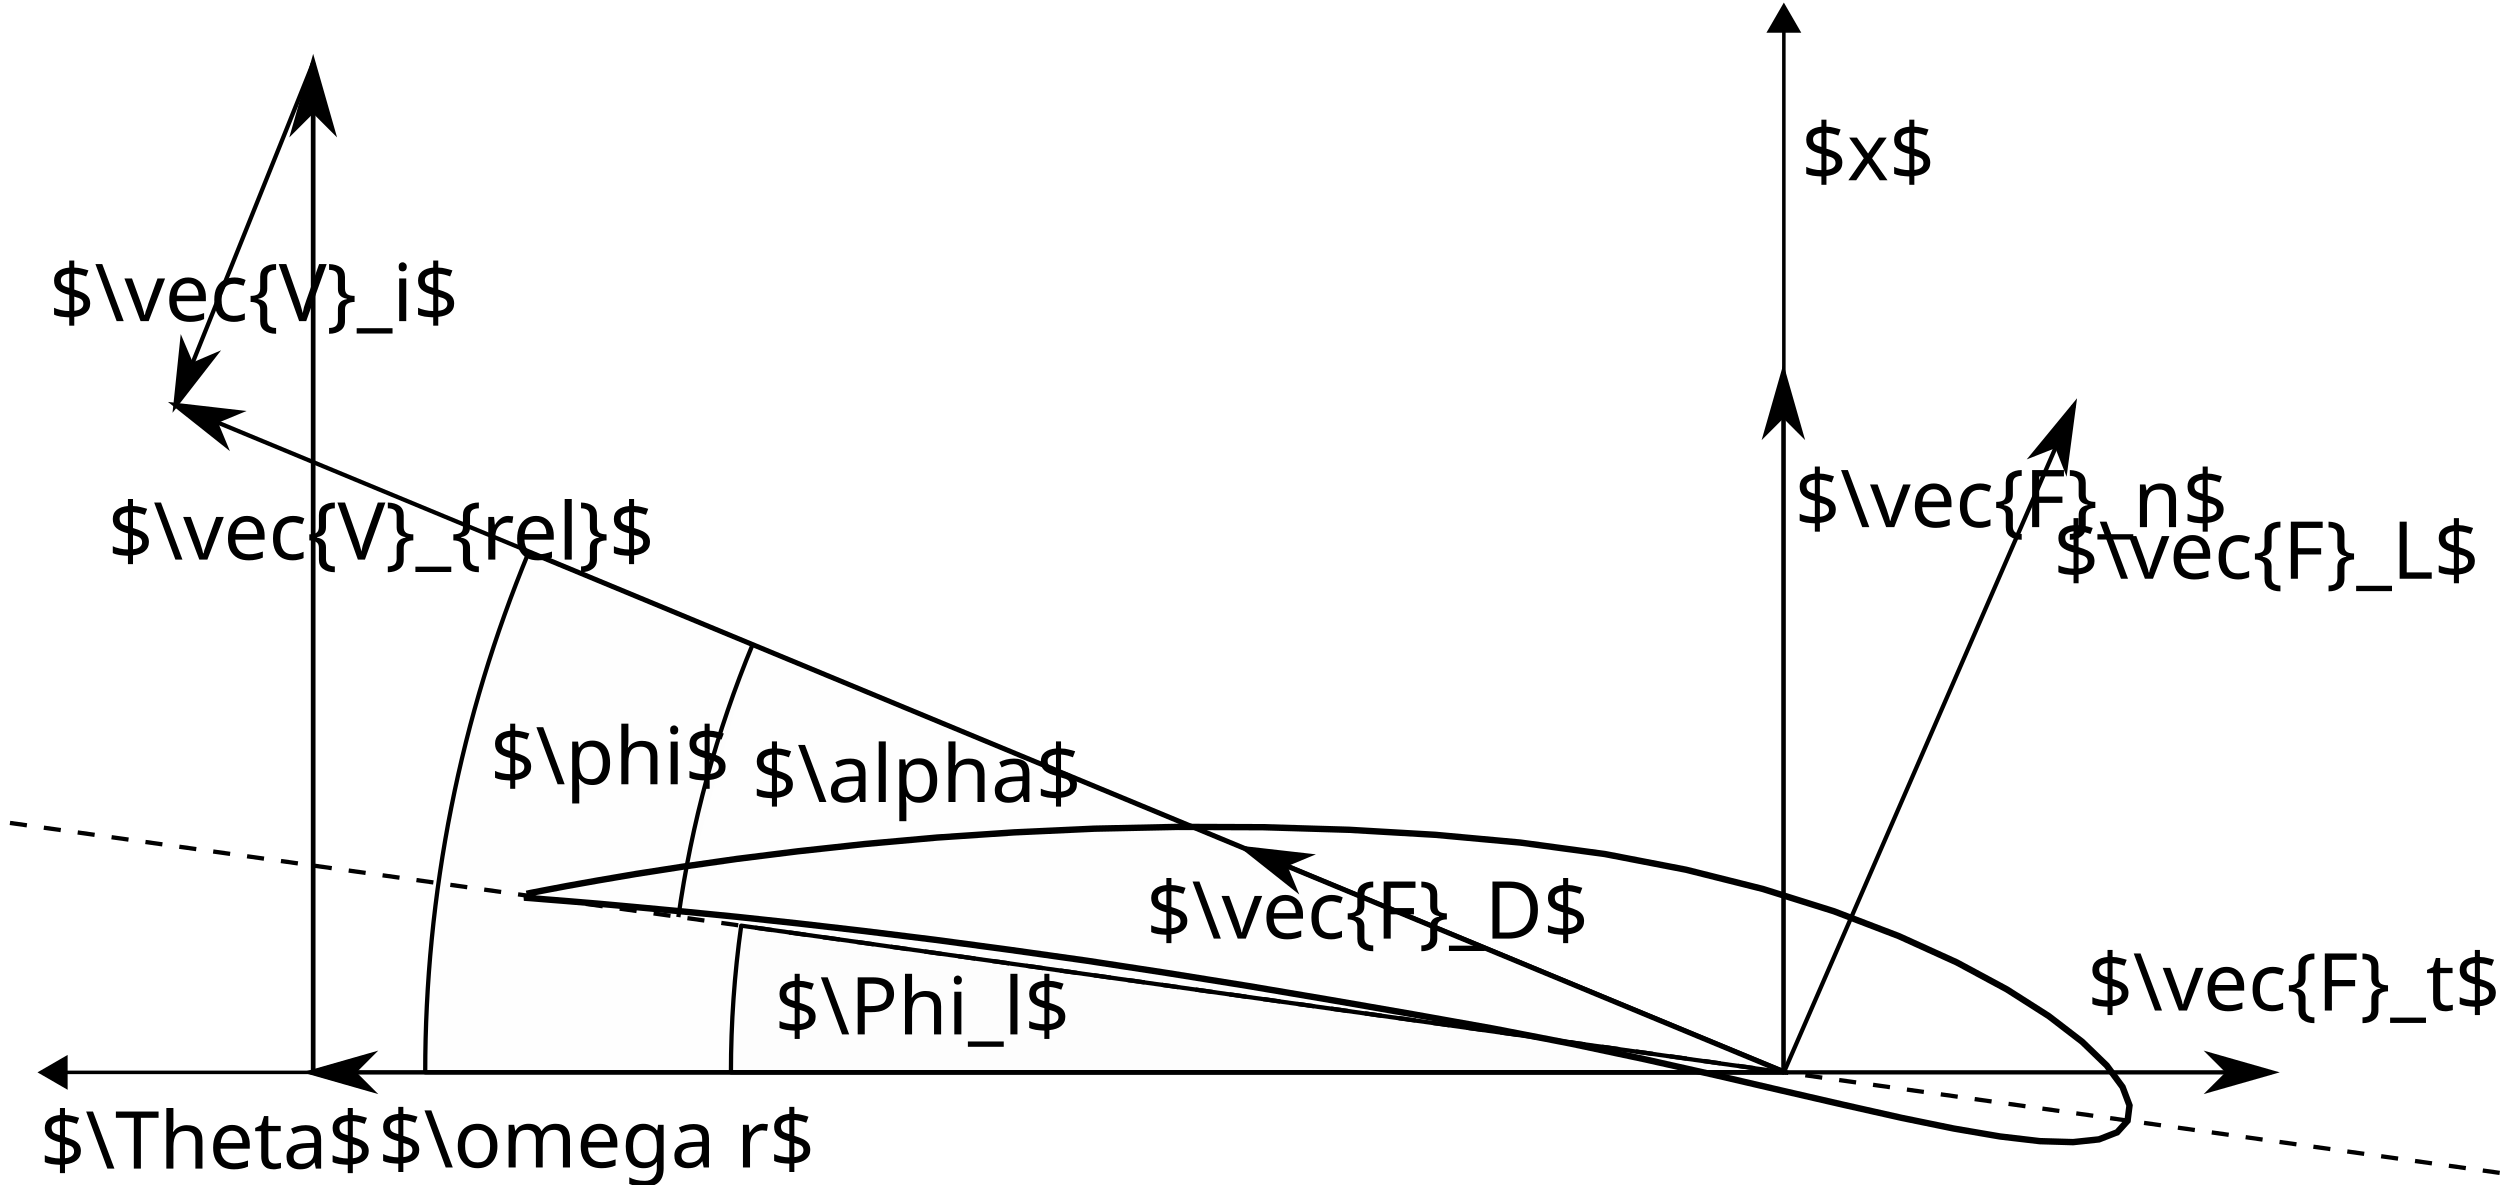
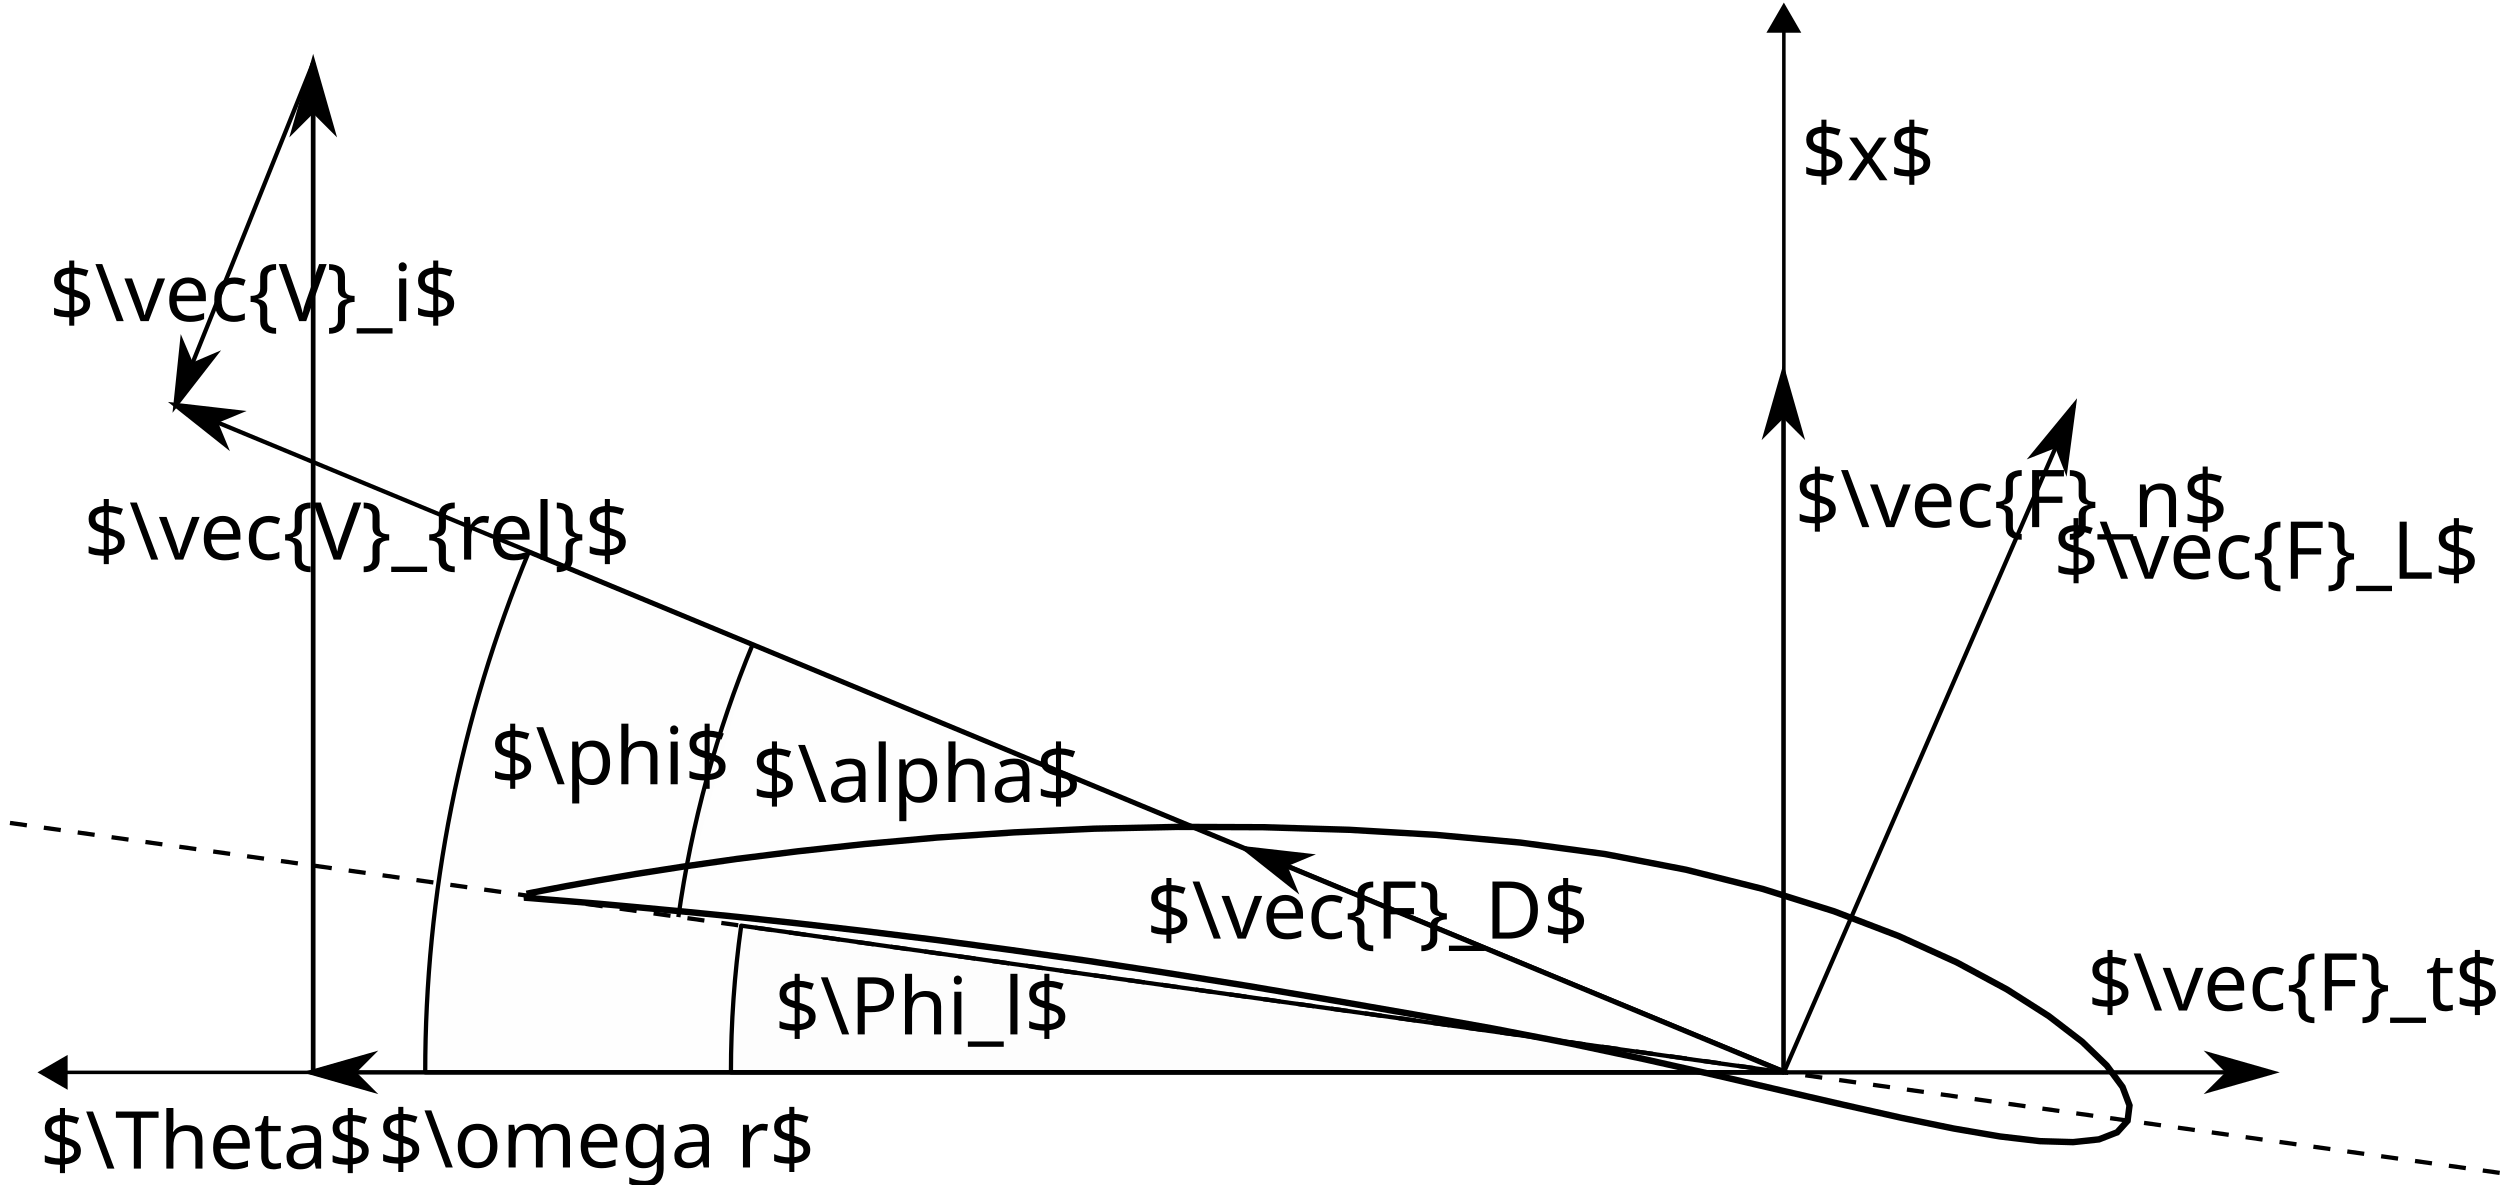
<svg xmlns="http://www.w3.org/2000/svg" width="154.646mm" height="73.243mm" viewBox="0 0 154.646 73.243" version="1.1" id="svg5289">
  <defs id="defs5293">
    <marker orient="auto" refY="0.0" refX="0.0" id="DotS" style="overflow:visible">
      <path id="path979" d="M -2.5,-1.0 C -2.5,1.76 -4.74,4.0 -7.5,4.0 C -10.26,4.0 -12.5,1.76 -12.5,-1.0 C -12.5,-3.76 -10.26,-6.0 -7.5,-6.0 C -4.74,-6.0 -2.5,-3.76 -2.5,-1.0 z " style="fill-rule:evenodd;stroke:#000000;stroke-width:1pt;stroke-opacity:1;fill:#000000;fill-opacity:0.004" transform="scale(0.2) translate(7.4, 1)" />
    </marker>
    <marker style="overflow:visible" id="marker12172" refX="0" refY="0" orient="auto">
      <path transform="matrix(-0.8,0,0,-0.8,-10,0)" style="fill:#000000;fill-opacity:1;fill-rule:evenodd;stroke:#000000;stroke-width:1pt;stroke-opacity:1" d="M 0,0 5,-5 -12.5,0 5,5 Z" id="path12170" />
    </marker>
    <marker style="overflow:visible" id="marker11830" refX="0" refY="0" orient="auto">
      <path transform="matrix(-0.8,0,0,-0.8,-10,0)" style="fill:#000000;fill-opacity:1;fill-rule:evenodd;stroke:#000000;stroke-width:1pt;stroke-opacity:1" d="M 0,0 5,-5 -12.5,0 5,5 Z" id="path11828" />
    </marker>
    <marker style="overflow:visible" id="marker11488" refX="0" refY="0" orient="auto">
      <path transform="matrix(-0.8,0,0,-0.8,-10,0)" style="fill:#000000;fill-opacity:1;fill-rule:evenodd;stroke:#000000;stroke-width:1pt;stroke-opacity:1" d="M 0,0 5,-5 -12.5,0 5,5 Z" id="path11486" />
    </marker>
    <marker style="overflow:visible" id="marker11146" refX="0" refY="0" orient="auto">
      <path transform="matrix(-0.8,0,0,-0.8,-10,0)" style="fill:#000000;fill-opacity:1;fill-rule:evenodd;stroke:#000000;stroke-width:1pt;stroke-opacity:1" d="M 0,0 5,-5 -12.5,0 5,5 Z" id="path11144" />
    </marker>
    <marker style="overflow:visible" id="marker10798" refX="0" refY="0" orient="auto">
      <path transform="matrix(-0.8,0,0,-0.8,-10,0)" style="fill:#000000;fill-opacity:1;fill-rule:evenodd;stroke:#000000;stroke-width:1pt;stroke-opacity:1" d="M 0,0 5,-5 -12.5,0 5,5 Z" id="path10796" />
    </marker>
    <marker style="overflow:visible" id="marker10456" refX="0" refY="0" orient="auto">
      <path transform="matrix(-0.8,0,0,-0.8,-10,0)" style="fill:#000000;fill-opacity:1;fill-rule:evenodd;stroke:#000000;stroke-width:1pt;stroke-opacity:1" d="M 0,0 5,-5 -12.5,0 5,5 Z" id="path10454" />
    </marker>
    <marker style="overflow:visible" id="marker10114" refX="0" refY="0" orient="auto">
      <path transform="matrix(-0.8,0,0,-0.8,-10,0)" style="fill:#000000;fill-opacity:1;fill-rule:evenodd;stroke:#000000;stroke-width:1pt;stroke-opacity:1" d="M 0,0 5,-5 -12.5,0 5,5 Z" id="path10112" />
    </marker>
    <marker style="overflow:visible" id="marker9938" refX="0" refY="0" orient="auto">
      <path transform="matrix(-0.8,0,0,-0.8,-10,0)" style="fill:#000000;fill-opacity:1;fill-rule:evenodd;stroke:#000000;stroke-width:1pt;stroke-opacity:1" d="M 0,0 5,-5 -12.5,0 5,5 Z" id="path9936" />
    </marker>
    <marker orient="auto" refY="0" refX="0" id="Arrow1Lend" style="overflow:visible">
      <path id="path915" d="M 0,0 5,-5 -12.5,0 5,5 Z" style="fill:#000000;fill-opacity:1;fill-rule:evenodd;stroke:#000000;stroke-width:1pt;stroke-opacity:1" transform="matrix(-0.8,0,0,-0.8,-10,0)" />
    </marker>
    <marker style="overflow:visible" id="marker10183" refX="0" refY="0" orient="auto">
      <path transform="matrix(-1.1,0,0,-1.1,-1.1,0)" d="M 8.719,4.034 -2.207,0.016 8.719,-4.002 c -1.745,2.372 -1.735,5.617 -6e-7,8.035 z" style="fill:#000000;fill-opacity:1;fill-rule:evenodd;stroke:#000000;stroke-width:0.625;stroke-linejoin:round;stroke-opacity:1" id="path10181" />
    </marker>
    <marker orient="auto" refY="0" refX="0" id="marker9797" style="overflow:visible">
      <path id="path9795" d="M 5.77,0 -2.88,5 V -5 Z" style="fill:#000000;fill-opacity:0.004;fill-rule:evenodd;stroke:#000000;stroke-width:1pt;stroke-opacity:1" transform="scale(0.8)" />
    </marker>
    <marker style="overflow:visible" id="marker9655" refX="0" refY="0" orient="auto">
      <path transform="scale(-0.8)" style="fill:#000000;fill-opacity:0.004;fill-rule:evenodd;stroke:#000000;stroke-width:1pt;stroke-opacity:1" d="M 5.77,0 -2.88,5 V -5 Z" id="path9653" />
    </marker>
    <marker orient="auto" refY="0" refX="0" id="marker9477" style="overflow:visible">
      <path id="path9475" style="fill:#000000;fill-opacity:0.004;fill-rule:evenodd;stroke:#000000;stroke-width:0.625;stroke-linejoin:round;stroke-opacity:1" d="M 8.719,4.034 -2.207,0.016 8.719,-4.002 c -1.745,2.372 -1.735,5.617 -6e-7,8.035 z" transform="matrix(-1.1,0,0,-1.1,-1.1,0)" />
    </marker>
    <marker style="overflow:visible" id="marker9149" refX="0" refY="0" orient="auto">
      <path transform="scale(-0.8)" style="fill:#000000;fill-opacity:0.004;fill-rule:evenodd;stroke:#000000;stroke-width:1pt;stroke-opacity:1" d="M 5.77,0 -2.88,5 V -5 Z" id="path9147" />
    </marker>
    <marker style="overflow:visible" id="marker8989" refX="0" refY="0" orient="auto">
      <path transform="matrix(-1.1,0,0,-1.1,-1.1,0)" d="M 8.719,4.034 -2.207,0.016 8.719,-4.002 c -1.745,2.372 -1.735,5.617 -6e-7,8.035 z" style="fill:#000000;fill-opacity:0.004;fill-rule:evenodd;stroke:#000000;stroke-width:0.625;stroke-linejoin:round;stroke-opacity:1" id="path8987" />
    </marker>
    <marker style="overflow:visible" id="marker8847" refX="0" refY="0" orient="auto">
      <path transform="matrix(-1.1,0,0,-1.1,-1.1,0)" d="M 8.719,4.034 -2.207,0.016 8.719,-4.002 c -1.745,2.372 -1.735,5.617 -6e-7,8.035 z" style="fill:#000000;fill-opacity:0.004;fill-rule:evenodd;stroke:#000000;stroke-width:0.625;stroke-linejoin:round;stroke-opacity:1" id="path8845" />
    </marker>
    <marker style="overflow:visible" id="marker8705" refX="0" refY="0" orient="auto">
      <path transform="matrix(-1.1,0,0,-1.1,-1.1,0)" d="M 8.719,4.034 -2.207,0.016 8.719,-4.002 c -1.745,2.372 -1.735,5.617 -6e-7,8.035 z" style="fill:#000000;fill-opacity:0.004;fill-rule:evenodd;stroke:#000000;stroke-width:0.625;stroke-linejoin:round;stroke-opacity:1" id="path8703" />
    </marker>
    <marker orient="auto" refY="0" refX="0" id="marker8593" style="overflow:visible">
      <path id="path8591" style="fill:#000000;fill-opacity:0.004;fill-rule:evenodd;stroke:#000000;stroke-width:0.625;stroke-linejoin:round;stroke-opacity:1" d="M 8.719,4.034 -2.207,0.016 8.719,-4.002 c -1.745,2.372 -1.735,5.617 -6e-7,8.035 z" transform="matrix(-1.1,0,0,-1.1,-1.1,0)" />
    </marker>
    <marker style="overflow:visible" id="marker8481" refX="0" refY="0" orient="auto">
      <path transform="matrix(-1.1,0,0,-1.1,-1.1,0)" d="M 8.719,4.034 -2.207,0.016 8.719,-4.002 c -1.745,2.372 -1.735,5.617 -6e-7,8.035 z" style="fill:#000000;fill-opacity:0.004;fill-rule:evenodd;stroke:#000000;stroke-width:0.625;stroke-linejoin:round;stroke-opacity:1" id="path8479" />
    </marker>
    <marker orient="auto" refY="0" refX="0" id="marker8381" style="overflow:visible">
      <path id="path8379" style="fill:#000000;fill-opacity:0.004;fill-rule:evenodd;stroke:#000000;stroke-width:0.625;stroke-linejoin:round;stroke-opacity:1" d="M 8.719,4.034 -2.207,0.016 8.719,-4.002 c -1.745,2.372 -1.735,5.617 -6e-7,8.035 z" transform="matrix(-1.1,0,0,-1.1,-1.1,0)" />
    </marker>
    <marker style="overflow:visible" id="marker7889" refX="0" refY="0" orient="auto">
      <path transform="scale(0.8)" style="fill:#000000;fill-opacity:0.004;fill-rule:evenodd;stroke:#000000;stroke-width:1pt;stroke-opacity:1" d="M 5.77,0 -2.88,5 V -5 Z" id="path7887" />
    </marker>
    <marker orient="auto" refY="0" refX="0" id="marker7813" style="overflow:visible">
      <path id="path7811" d="M 5.77,0 -2.88,5 V -5 Z" style="fill:#000000;fill-opacity:0.004;fill-rule:evenodd;stroke:#000000;stroke-width:1pt;stroke-opacity:1" transform="scale(0.8)" />
    </marker>
    <marker orient="auto" refY="0" refX="0" id="TriangleOutL" style="overflow:visible">
      <path id="path5989" d="M 5.77,0 -2.88,5 V -5 Z" style="fill:#000000;fill-opacity:1;fill-rule:evenodd;stroke:#000000;stroke-width:1pt;stroke-opacity:1" transform="scale(0.8)" />
    </marker>
    <marker orient="auto" refY="0" refX="0" id="TriangleOutM" style="overflow:visible">
      <path id="path5992" d="M 5.77,0 -2.88,5 V -5 Z" style="fill:#000000;fill-opacity:1;fill-rule:evenodd;stroke:#000000;stroke-width:1pt;stroke-opacity:1" transform="scale(0.4)" />
    </marker>
    <marker orient="auto" refY="0" refX="0" id="marker6777" style="overflow:visible">
      <path id="path6775" d="M 5.77,0 -2.88,5 V -5 Z" style="fill:#000000;fill-opacity:1;fill-rule:evenodd;stroke:#000000;stroke-width:1pt;stroke-opacity:1" transform="scale(-0.8)" />
    </marker>
    <marker orient="auto" refY="0" refX="0" id="TriangleInL" style="overflow:visible">
      <path id="path5980" d="M 5.77,0 -2.88,5 V -5 Z" style="fill:#000000;fill-opacity:1;fill-rule:evenodd;stroke:#000000;stroke-width:1pt;stroke-opacity:1" transform="scale(-0.8)" />
    </marker>
    <marker style="overflow:visible" id="marker6687" refX="0" refY="0" orient="auto">
      <path transform="matrix(-0.8,0,0,-0.8,-10,0)" style="fill:#000000;fill-opacity:1;fill-rule:evenodd;stroke:#000000;stroke-width:1pt;stroke-opacity:1" d="M 0,0 5,-5 -12.5,0 5,5 Z" id="path6685" />
    </marker>
    <marker orient="auto" refY="0" refX="0" id="Arrow1Lstart" style="overflow:visible">
      <path id="path5847" d="M 0,0 5,-5 -12.5,0 5,5 Z" style="fill:#000000;fill-opacity:1;fill-rule:evenodd;stroke:#000000;stroke-width:1pt;stroke-opacity:1" transform="matrix(0.8,0,0,0.8,10,0)" />
    </marker>
    <marker orient="auto" refY="0" refX="0" id="Arrow1Lend-3" style="overflow:visible">
      <path id="path915-6" d="M 0,0 5,-5 -12.5,0 5,5 Z" style="fill:#000000;fill-opacity:1;fill-rule:evenodd;stroke:#000000;stroke-width:1pt;stroke-opacity:1" transform="matrix(-0.8,0,0,-0.8,-10,0)" />
    </marker>
  </defs>
  <g id="g5285" transform="matrix(1,0,0,-1,106.8483,65.85021)">
    <path style="fill:none;stroke:#000000;stroke-width:0.397;stroke-miterlimit:4;stroke-dasharray:none" id="path5277" d="m -74.28,10.56 0.28,0.06 0.83,0.16 1.37,0.26 1.9,0.34 2.4,0.41 2.89,0.45 3.35,0.48 3.76,0.47 4.14,0.45 4.47,0.4 4.76,0.32 4.98,0.23 5.16,0.11 5.28,-0.02 5.33,-0.16 5.32,-0.31 5.26,-0.48 5.23,-0.71 5.02,-0.97 4.75,-1.19 4.4,-1.38 4.02,-1.54 3.57,-1.62 3.1,-1.67 2.59,-1.65 2.07,-1.59 1.52,-1.47 0.98,-1.33 0.43,-1.14 -0.12,-0.95 -0.64,-0.71 -1.13,-0.44 -1.6,-0.17 -2.05,0.06 -2.47,0.29 -2.86,0.49 -3.22,0.66 -3.56,0.8 -3.86,0.89 -4.13,0.96 -4.37,0.98 -4.58,0.97 -4.74,0.92 -4.99,0.89 -5.07,0.88 -5.08,0.86 -5.05,0.81 -4.96,0.76 -4.82,0.68 -4.62,0.62 -4.37,0.54 -4.07,0.47 -3.72,0.4 -3.33,0.33 -2.89,0.27 -2.42,0.22 -1.92,0.16 -1.38,0.11 -0.84,0.07 -0.28,0.02 -0.01,0.13" />
    <path style="fill:none;stroke:#000000;stroke-width:0.265;stroke-miterlimit:4;stroke-dasharray:1.058,1.058;stroke-dashoffset:0" id="path5279" d="M 47.779,-6.703 9.404,-1.309 -106.83,15.029" />
    <path style="fill:none;stroke:#000000;stroke-width:0.219;stroke-linecap:round;stroke-linejoin:miter;stroke-miterlimit:8.5;stroke-dasharray:none;stroke-opacity:1;marker-start:url(#TriangleInL);marker-end:url(#TriangleOutL)" d="M 3.498,64.447 V -0.484 H -103.286" id="path5845" />
    <path style="fill:none;stroke:#000000;stroke-width:0.265;stroke-linecap:butt;stroke-linejoin:miter;stroke-miterlimit:4;stroke-dasharray:none;stroke-opacity:1;marker-end:url(#marker11146)" d="M 3.498,-0.484 H -87.645" id="path7737" />
    <path style="fill:none;stroke:#000000;stroke-width:0.291px;stroke-linecap:butt;stroke-linejoin:miter;stroke-opacity:1;marker-end:url(#marker11830)" d="M -87.476,-0.5 V 61.957" id="path7803" />
    <path style="fill:none;stroke:#000000;stroke-width:0.265px;stroke-linecap:butt;stroke-linejoin:miter;stroke-opacity:1;marker-end:url(#marker11488)" d="M -87.476,61.957 -95.985,40.791" id="path8081" />
    <path style="fill:none;stroke:#000000;stroke-width:0.265px;stroke-linecap:butt;stroke-linejoin:miter;stroke-opacity:1;marker-end:url(#marker12172)" d="M 3.667,-0.5 -95.985,40.791" id="path8171" />
    <flowRoot xml:space="preserve" id="flowRoot8267" style="font-style:normal;font-weight:normal;font-size:18.667px;line-height:1.25;font-family:sans-serif;letter-spacing:0px;word-spacing:0px;fill:#000000;fill-opacity:1;stroke:none" transform="matrix(0.2645833,0,0,-0.2645833,-109.274,58.27445)">
      <flowRegion id="flowRegion8269">
        <rect id="rect8271" width="157.386" height="39.177" x="90.771" y="21.903" />
      </flowRegion>
      <flowPara id="flowPara906">$\vec{V}_0$</flowPara>
    </flowRoot>
    <text xml:space="preserve" style="font-style:normal;font-weight:normal;font-size:4.939px;line-height:1.25;font-family:sans-serif;letter-spacing:0px;word-spacing:0px;fill:#000000;fill-opacity:1;stroke:none;stroke-width:0.265" x="-83.461" y="6.366" id="text8281" transform="scale(1,-1)">
      <tspan id="tspan8279" x="-83.461" y="6.366" style="stroke-width:0.265">$\omega r$ </tspan>
    </text>
    <text xml:space="preserve" style="font-style:normal;font-weight:normal;font-size:4.939px;line-height:1.25;font-family:sans-serif;letter-spacing:0px;word-spacing:0px;fill:#000000;fill-opacity:1;stroke:none;stroke-width:0.265" x="-104.392" y="6.435" id="text8285" transform="scale(1,-1)">
      <tspan id="tspan8283" x="-104.392" y="6.435" style="stroke-width:0.265">$\Theta$</tspan>
    </text>
    <text xml:space="preserve" style="font-style:normal;font-weight:normal;font-size:4.939px;line-height:1.25;font-family:sans-serif;letter-spacing:0px;word-spacing:0px;fill:#000000;fill-opacity:1;stroke:none;stroke-width:0.265" x="4.57" y="-54.702" id="text8311" transform="scale(1,-1)">
      <tspan id="tspan8309" x="4.57" y="-54.702" style="stroke-width:0.265">$x$</tspan>
    </text>
    <text xml:space="preserve" style="font-style:normal;font-weight:normal;font-size:4.939px;line-height:1.25;font-family:sans-serif;letter-spacing:0px;word-spacing:0px;fill:#000000;fill-opacity:1;stroke:none;stroke-width:0.265" x="-103.815" y="-45.986" id="text8315" transform="scale(1,-1)">
      <tspan id="tspan8313" x="-103.815" y="-45.986" style="stroke-width:0.265">$\vec{V}_i$</tspan>
    </text>
-     <text xml:space="preserve" style="font-style:normal;font-weight:normal;font-size:4.939px;line-height:1.25;font-family:sans-serif;letter-spacing:0px;word-spacing:0px;fill:#000000;fill-opacity:1;stroke:none;stroke-width:0.265" x="-100.184" y="-31.235" id="text8319" transform="scale(1,-1)">
-       <tspan id="tspan8317" x="-100.184" y="-31.235" style="stroke-width:0.265">$\vec{V}_{rel}$</tspan>
+     <text xml:space="preserve" style="font-style:normal;font-weight:normal;font-size:4.939px;line-height:1.25;font-family:sans-serif;letter-spacing:0px;word-spacing:0px;fill:#000000;fill-opacity:1;stroke:none;stroke-width:0.265" x="-101.681" y="-31.235" id="text8319" transform="scale(1,-1)">
+       <tspan id="tspan8317" x="-101.681" y="-31.235" style="stroke-width:0.265">$\vec{V}_{rel}$</tspan>
    </text>
    <path style="opacity:1;fill:#000000;fill-opacity:0.004;stroke:#000000;stroke-width:0.265;stroke-linecap:butt;stroke-linejoin:round;stroke-miterlimit:8.5;stroke-dasharray:none;stroke-dashoffset:2.652;stroke-opacity:1;paint-order:fill markers stroke" id="path8365" transform="scale(1,-1)" d="M -80.545,0.48 A 84.044,84.044 0 0 1 -74.142,-31.693 L 3.498,0.484 Z" />
    <path style="opacity:1;fill:#000000;fill-opacity:0.004;stroke:#000000;stroke-width:0.265;stroke-linecap:butt;stroke-linejoin:round;stroke-miterlimit:8.5;stroke-dasharray:none;stroke-dashoffset:0;stroke-opacity:1;paint-order:fill markers stroke" id="path9979" transform="scale(1,-1)" d="m -64.886,-9.121 a 69.225,69.225 0 0 1 4.611,-16.902" />
    <path style="opacity:1;fill:#000000;fill-opacity:0.004;stroke:#000000;stroke-width:0.265;stroke-linecap:butt;stroke-linejoin:round;stroke-miterlimit:8.5;stroke-dasharray:none;stroke-dashoffset:0;stroke-opacity:1;paint-order:fill markers stroke" id="path9981" transform="scale(1,-1)" d="m -61.634,0.481 a 65.104,65.104 0 0 1 0.636,-9.071 L 3.469,0.484 Z" />
    <text xml:space="preserve" style="font-style:normal;font-weight:normal;font-size:4.939px;line-height:1.25;font-family:sans-serif;letter-spacing:0px;word-spacing:0px;fill:#000000;fill-opacity:1;stroke:none;stroke-width:0.265" x="-76.541" y="-17.336" id="text9985" transform="scale(1,-1)">
      <tspan id="tspan9983" x="-76.541" y="-17.336" style="stroke-width:0.265">$\phi$</tspan>
    </text>
    <text xml:space="preserve" style="font-style:normal;font-weight:normal;font-size:4.939px;line-height:1.25;font-family:sans-serif;letter-spacing:0px;word-spacing:0px;fill:#000000;fill-opacity:1;stroke:none;stroke-width:0.265" x="-60.348" y="-16.238" id="text9989" transform="scale(1,-1)">
      <tspan id="tspan9987" x="-60.348" y="-16.238" style="stroke-width:0.265">$\alpha$</tspan>
    </text>
    <text xml:space="preserve" style="font-style:normal;font-weight:normal;font-size:4.939px;line-height:1.25;font-family:sans-serif;letter-spacing:0px;word-spacing:0px;fill:#000000;fill-opacity:1;stroke:none;stroke-width:0.265" x="-58.943" y="-1.865" id="text9993" transform="scale(1,-1)">
      <tspan id="tspan9991" x="-58.943" y="-1.865" style="stroke-width:0.265">$\Phi_l$</tspan>
    </text>
    <path style="fill:none;stroke:#000000;stroke-width:0.265;stroke-linecap:butt;stroke-linejoin:miter;stroke-miterlimit:4;stroke-dasharray:none;stroke-opacity:1;marker-end:url(#marker10456)" d="M 3.469,-0.484 V 42.82" id="path10007" />
    <path style="fill:none;stroke:#000000;stroke-width:0.265;stroke-linecap:butt;stroke-linejoin:miter;stroke-miterlimit:4;stroke-dasharray:none;stroke-opacity:1;marker-end:url(#marker10798)" d="M 3.414,-0.484 H 33.661" id="path10169" />
    <text xml:space="preserve" style="font-style:normal;font-weight:normal;font-size:4.939px;line-height:1.25;font-family:sans-serif;letter-spacing:0px;word-spacing:0px;fill:#000000;fill-opacity:1;stroke:none;stroke-width:0.265" x="22.268" y="-3.339" id="text10173" transform="scale(1,-1)">
      <tspan id="tspan10171" x="22.268" y="-3.339" style="stroke-width:0.265">$\vec{F}_t$</tspan>
    </text>
    <text xml:space="preserve" style="font-style:normal;font-weight:normal;font-size:4.939px;line-height:1.25;font-family:sans-serif;letter-spacing:0px;word-spacing:0px;fill:#000000;fill-opacity:1;stroke:none;stroke-width:0.265" x="4.164" y="-33.244" id="text10349" transform="scale(1,-1)">
      <tspan id="tspan10347" x="4.164" y="-33.244" style="stroke-width:0.265">$\vec{F}_n$</tspan>
    </text>
    <path style="fill:none;stroke:#000000;stroke-width:0.265;stroke-linecap:butt;stroke-linejoin:miter;stroke-miterlimit:4;stroke-dasharray:none;stroke-opacity:1;marker-end:url(#Arrow1Lend)" d="M 3.667,-0.487 -29.839,13.361" id="path910" />
    <text xml:space="preserve" style="font-style:normal;font-weight:normal;font-size:4.939px;line-height:1.25;font-family:sans-serif;letter-spacing:0px;word-spacing:0px;fill:#000000;fill-opacity:1;stroke:none;stroke-width:0.265" x="-35.949" y="-7.79" id="text1190" transform="scale(1,-1)">
      <tspan id="tspan1188" x="-35.949" y="-7.79" style="stroke-width:0.265">$\vec{F}_D$</tspan>
    </text>
    <path style="fill:none;stroke:#000000;stroke-width:0.265;stroke-linecap:butt;stroke-linejoin:miter;stroke-miterlimit:4;stroke-dasharray:none;stroke-opacity:1;marker-end:url(#marker10114)" d="M 3.498,-0.484 21.429,40.743" id="path910-7" />
    <text xml:space="preserve" style="font-style:normal;font-weight:normal;font-size:4.939px;line-height:1.25;font-family:sans-serif;letter-spacing:0px;word-spacing:0px;fill:#000000;fill-opacity:1;stroke:none;stroke-width:0.265" x="20.168" y="-30.052" id="text7861" transform="scale(1,-1)">
      <tspan id="tspan7859" x="20.168" y="-30.052" style="stroke-width:0.265">$\vec{F}_L$</tspan>
    </text>
  </g>
</svg>
